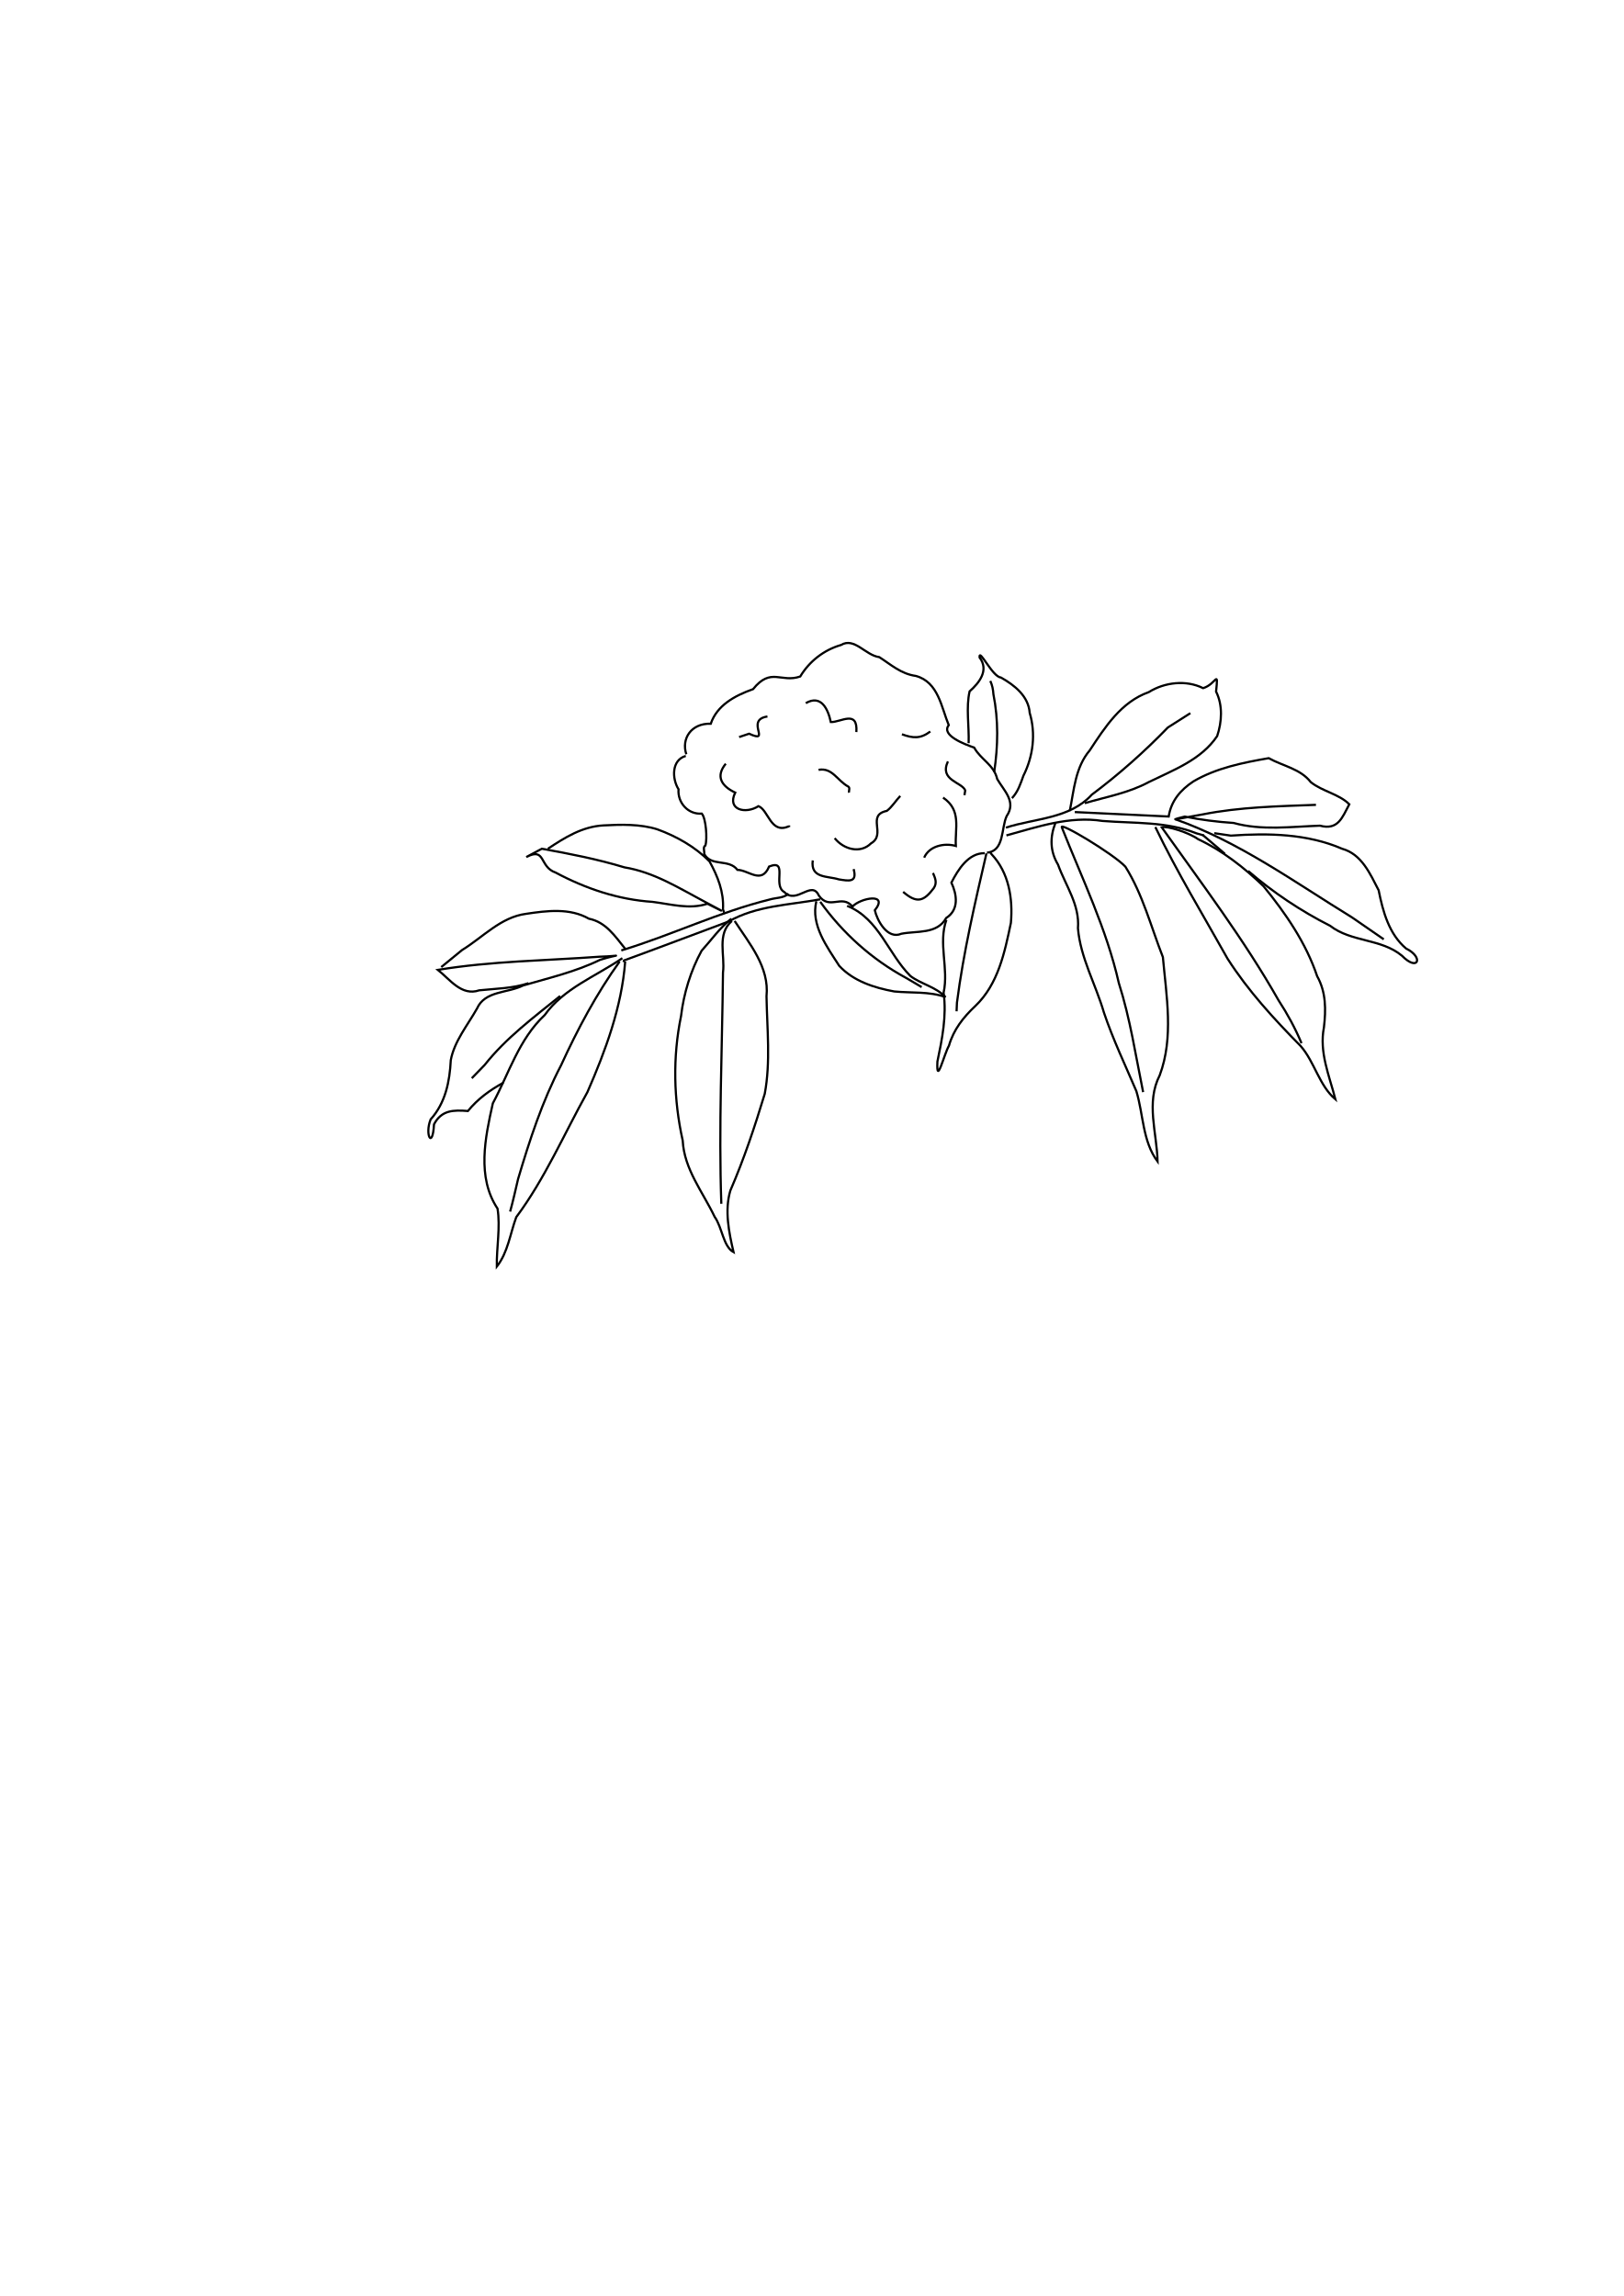
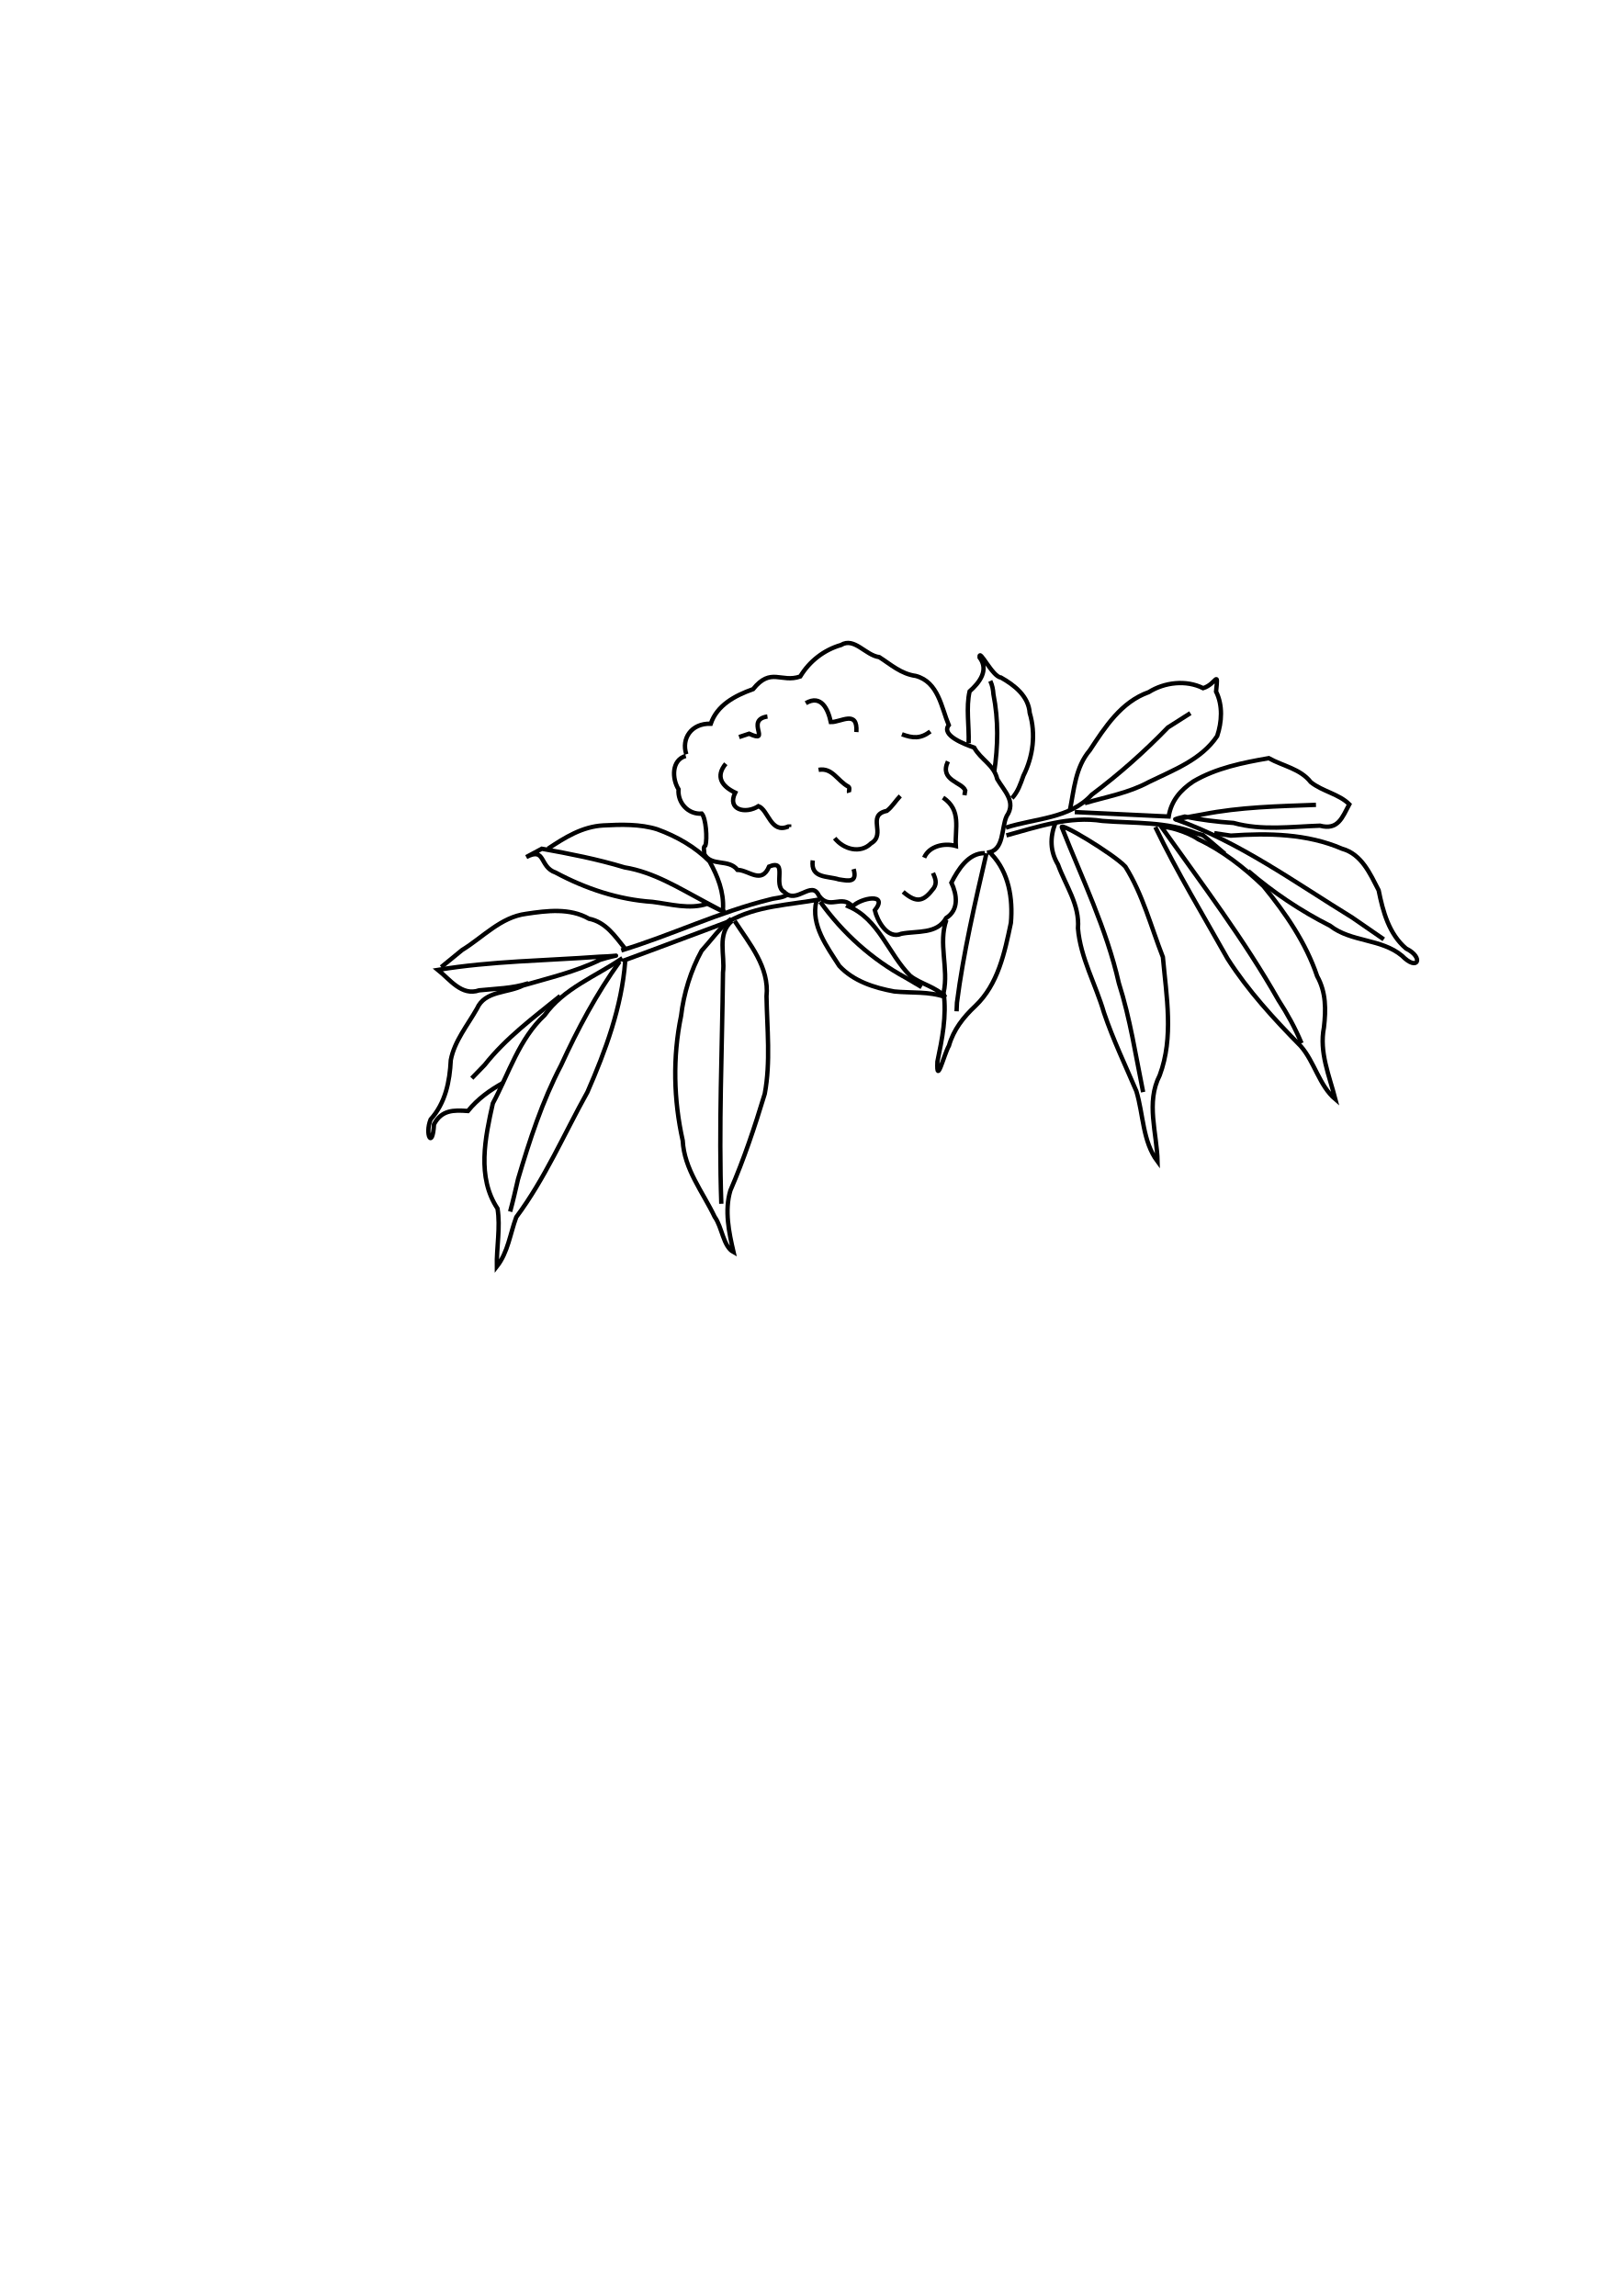
<svg xmlns="http://www.w3.org/2000/svg" width="210mm" height="297mm" viewBox="0 0 744.094 1052.362" id="svg2" version="1.1">
  <defs id="defs4" />
  <g id="layer2" style="display:none" />
  <g id="layer1">
-     <g transform="translate(192.0151,241.2994)" id="g4922">
-       <path style="fill:none;fill-rule:evenodd;stroke:#000000;stroke-width:1px;stroke-linecap:butt;stroke-linejoin:miter;stroke-opacity:1" d="m 122.246,105.187 c -6.564,1.842 -6.351,10.417 -3.311,15.281 -0.498,6.214 4.464,11.639 10.657,11.148 1.917,2.091 2.604,11.586 1.649,14.625 -1.348,0.686 -0.219,2.823 -0.59,4.024" id="path4779" />
-       <path style="fill:none;fill-rule:evenodd;stroke:#000000;stroke-width:1px;stroke-linecap:butt;stroke-linejoin:miter;stroke-opacity:1" d="m 130.65,150.01 c 3.269,6.123 11.257,2.128 15.281,7.386 5.214,0.102 11.027,6.819 14.513,-1.525 8.96,-3.576 1.379,8.624 6.957,11.685 5.641,5.916 12.498,-5.694 15.838,1.629 4.884,6.911 10.472,-0.821 15.41,5.02 3.678,-3.95 16.758,-6.454 10.24,1.723 1.016,4.495 5.724,13.558 12.188,10.746 7.244,-1.409 16.318,0.301 20.512,-7.208 5.935,-3.788 4.979,-10.626 2.392,-16.213 3.024,-5.904 7.776,-13.644 15.281,-13.498" id="path4781" />
-       <path style="fill:none;fill-rule:evenodd;stroke:#000000;stroke-width:1px;stroke-linecap:butt;stroke-linejoin:miter;stroke-opacity:1" d="m 260.281,149.501 c 8.062,-0.711 6.441,-11.165 9.025,-16.742 4.537,-6.615 -1.196,-11.575 -4.33,-16.982 -1.488,-6.557 -7.503,-8.881 -10.553,-14.411 -4.457,-1.559 -15.305,-5.659 -11.657,-10.3 -3.37,-8.066 -4.712,-19.74 -15.084,-22.554 -6.815,-0.937 -11.445,-5.228 -16.743,-8.617 -6.377,-0.842 -11.415,-9.278 -17.561,-5.557 -7.827,2.26 -14.464,7.452 -18.668,14.429 -8.828,3.073 -13.397,-4.421 -21.609,5.797 -8.549,3.04 -16.526,7.447 -19.394,15.85 -8.979,-0.269 -13.57,6.872 -11.206,14.007" id="path4783" />
-       <path style="fill:none;fill-rule:evenodd;stroke:#000000;stroke-width:1px;stroke-linecap:butt;stroke-linejoin:miter;stroke-opacity:1" d="m 183.878,170.894 c -14.226,2.642 -29.155,2.853 -42.022,10.187 -15.966,5.925 -31.881,11.993 -47.88,17.827 l -0.255,0.764" id="path4785" />
-       <path style="fill:none;fill-rule:evenodd;stroke:#000000;stroke-width:1px;stroke-linecap:butt;stroke-linejoin:miter;stroke-opacity:1" d="m 92.703,194.324 c 22.993,-6.978 44.726,-17.579 68.074,-23.356 2.875,-0.845 6.194,-0.584 8.585,-2.621" id="path4787" />
-       <path style="fill:none;fill-rule:evenodd;stroke:#000000;stroke-width:1px;stroke-linecap:butt;stroke-linejoin:miter;stroke-opacity:1" d="m 144.657,180.826 c 6.831,10.509 15.967,21.152 14.595,34.535 0.254,14.844 1.932,30.099 -0.809,44.694 -4.557,15.039 -9.517,29.929 -15.755,44.325 -2.73,9.172 -0.666,19.112 1.46,28.234 -4.764,-2.583 -5.175,-11.354 -8.649,-16.168 -5.465,-11.465 -13.976,-21.829 -14.648,-34.968 -4.181,-18.711 -4.64,-38.276 -0.761,-57.079 1.228,-10.392 4.452,-20.86 9.42,-29.928 4.49,-4.938 8.332,-10.522 13.62,-14.665" id="path4789" />
-       <path style="fill:none;fill-rule:evenodd;stroke:#000000;stroke-width:1px;stroke-linecap:butt;stroke-linejoin:miter;stroke-opacity:1" d="m 143.384,180.826 c -7.031,5.977 -3.053,15.67 -4.075,23.676 -0.37,35.3 -2.003,70.707 -0.764,105.956" id="path4791" />
-       <path style="fill:none;fill-rule:evenodd;stroke:#000000;stroke-width:1px;stroke-linecap:butt;stroke-linejoin:miter;stroke-opacity:1" d="m 94.486,199.418 c -1.598,20.885 -8.994,40.817 -17.3,59.839 -10.71,19.202 -19.428,39.609 -32.617,57.313 -2.819,7.626 -3.781,16.116 -8.914,22.666 -0.143,-8.794 1.711,-18.113 0.33,-26.582 -9.561,-14.406 -5.673,-32.527 -2.15,-48.244 7.415,-13.806 12.003,-29.483 23.743,-40.429 8.698,-12.264 23.29,-17.68 35.371,-25.939 l 0.262,-0.153" id="path4793" />
-       <path style="fill:none;fill-rule:evenodd;stroke:#000000;stroke-width:1px;stroke-linecap:butt;stroke-linejoin:miter;stroke-opacity:1" d="m 91.939,199.418 c -10.664,14.861 -19.215,30.926 -26.825,47.527 -8.635,16.518 -14.444,34.405 -19.727,52.209 -1.148,4.971 -2.27,9.947 -3.62,14.869" id="path4795" />
-       <path style="fill:none;fill-rule:evenodd;stroke:#000000;stroke-width:1px;stroke-linecap:butt;stroke-linejoin:miter;stroke-opacity:1" d="m 38.711,254.937 c -6.196,3.386 -11.826,7.472 -16.299,12.989 -6.577,-0.506 -12.098,-0.486 -15.535,6.112 -0.634,11.774 -4.376,4.732 -1.548,-2.264 6.803,-7.571 8.747,-17.348 9.24,-27.178 1.612,-8.637 7.721,-16.01 12.008,-23.622 3.643,-8.253 13.972,-6.983 21.101,-10.572 11.926,-3.497 24.014,-6.253 35.272,-11.753 9.264,-2.896 10.364,-1.76 -0.185,-1.447 -24.72,1.819 -49.602,1.986 -74.104,6.036 5.557,4.438 10.887,12.146 18.923,9.372 7.581,-0.795 15.289,-0.847 22.589,-3.26" id="path4797" />
-       <path style="fill:none;fill-rule:evenodd;stroke:#000000;stroke-width:1px;stroke-linecap:butt;stroke-linejoin:miter;stroke-opacity:1" d="m 64.688,215.208 c -12.184,9.863 -24.818,19.225 -34.596,31.61 -1.966,2.027 -3.932,4.055 -5.898,6.083" id="path4799" />
-       <path style="fill:none;fill-rule:evenodd;stroke:#000000;stroke-width:1px;stroke-linecap:butt;stroke-linejoin:miter;stroke-opacity:1" d="m 94.486,193.56 c -4.666,-5.769 -8.83,-12.215 -16.615,-13.772 -8.775,-5.017 -19.24,-3.672 -28.796,-2.237 -11.615,1.505 -19.761,10.73 -29.351,16.61 -3.179,2.601 -6.358,5.202 -9.537,7.803" id="path4801" />
-       <path style="fill:none;fill-rule:evenodd;stroke:#000000;stroke-width:1px;stroke-linecap:butt;stroke-linejoin:miter;stroke-opacity:1" d="m 49.153,151.538 c 9.072,-4.752 5.802,4.503 13.448,7.095 13.792,7.381 28.749,12.399 44.412,13.434 8.4,1.029 16.823,3.601 25.165,0.864 10.409,5.276 6.751,3.294 -1.367,-0.991 -11.798,-6.271 -23.221,-13.493 -36.633,-15.684 -12.421,-3.759 -25.133,-6.255 -37.894,-8.538 -2.377,1.273 -4.754,2.547 -7.131,3.82 z" id="path4812" />
-       <path style="fill:none;fill-rule:evenodd;stroke:#000000;stroke-width:1px;stroke-linecap:butt;stroke-linejoin:miter;stroke-opacity:1" d="m 59.085,147.718 c 7.826,-5.201 15.747,-10.155 25.389,-10.69 8.091,-0.44 16.951,-0.664 24.699,1.777 8.872,3.211 17.422,8.083 23.972,14.728 3.765,6.867 6.624,13.972 6.164,21.945 l 0.341,1.023 0.168,0.505" id="path4814" />
-       <path style="fill:none;fill-rule:evenodd;stroke:#000000;stroke-width:1px;stroke-linecap:butt;stroke-linejoin:miter;stroke-opacity:1" d="m 182.095,171.785 c -2.659,10.878 4.928,20.937 10.492,29.612 6.484,7.025 16.11,10.069 25.206,11.737 7.867,0.778 15.94,-0.107 23.514,2.583 -4.539,-4.768 -11.339,-5.985 -16.134,-9.694 -10.207,-10.222 -14.336,-25.995 -28.515,-31.946 l 0.207,-0.382" id="path4816" />
-       <path style="fill:none;fill-rule:evenodd;stroke:#000000;stroke-width:1px;stroke-linecap:butt;stroke-linejoin:miter;stroke-opacity:1" d="m 183.878,172.04 c 10.368,14.43 23.689,26.426 39.332,34.878 2.382,1.405 4.764,2.81 7.147,4.215" id="path4818" />
-       <path style="fill:none;fill-rule:evenodd;stroke:#000000;stroke-width:1px;stroke-linecap:butt;stroke-linejoin:miter;stroke-opacity:1" d="m 241.69,180.317 c -3.847,10.815 1.154,22.247 -1.273,33.363 1.446,10.751 -0.659,21.122 -2.846,31.594 -0.531,11.533 3.026,-3.356 5.293,-7.287 2.111,-7.359 6.577,-13.021 12.05,-18.16 10.509,-10.008 13.467,-24.521 16.331,-38.118 0.973,-11.135 -0.918,-23.083 -8.84,-31.455 l -0.561,-0.783" id="path4820" />
-       <path style="fill:none;fill-rule:evenodd;stroke:#000000;stroke-width:1px;stroke-linecap:butt;stroke-linejoin:miter;stroke-opacity:1" d="m 251.877,99.329 c 0.279,-7.82 -1.255,-16.348 0.447,-23.74 4.464,-3.964 8.998,-9.689 4.569,-15.551 -0.343,-4.653 5.884,8.929 9.764,9.186 6.243,3.525 12.659,8.536 13.21,16.24 2.865,9.567 1.588,19.894 -2.883,28.782 -1.33,3.714 -2.482,7.35 -5.242,10.296" id="path4822" />
-       <path style="fill:none;fill-rule:evenodd;stroke:#000000;stroke-width:1px;stroke-linecap:butt;stroke-linejoin:miter;stroke-opacity:1" d="m 263.592,112.572 c 1.788,-11.93 1.997,-23.837 -0.357,-35.708 -0.134,-2.12 -0.526,-4.125 -1.426,-6.06" id="path4824" />
-       <path style="fill:none;fill-rule:evenodd;stroke:#000000;stroke-width:1px;stroke-linecap:butt;stroke-linejoin:miter;stroke-opacity:1" d="m 269.195,141.606 c 14.391,-3.932 28.891,-8.994 44.035,-6.626 14.494,1.167 29.312,0.155 43.061,5.678 1.105,0.316 2.21,0.631 3.315,0.947" id="path4826" />
-       <path style="fill:none;fill-rule:evenodd;stroke:#000000;stroke-width:1px;stroke-linecap:butt;stroke-linejoin:miter;stroke-opacity:1" d="m 268.94,138.04 c 13.351,-4.307 29.352,-4.046 39.376,-15.1 12.463,-9.338 24.093,-19.652 34.881,-30.812 3.432,-2.184 6.864,-4.368 10.296,-6.552" id="path4828" />
-       <path style="fill:none;fill-rule:evenodd;stroke:#000000;stroke-width:1px;stroke-linecap:butt;stroke-linejoin:miter;stroke-opacity:1" d="m 298.228,130.4 c 1.967,-9.687 2.497,-19.929 9.171,-27.8 7.023,-10.676 14.386,-22.182 27.024,-26.661 7.291,-4.557 17.111,-5.709 24.927,-1.822 6.06,-1.866 7.009,-9.109 5.925,1.563 3.149,6.288 2.66,13.995 0.501,20.391 -7.294,10.906 -20.003,15.522 -31.341,21.09 -9.174,4.989 -19.414,6.732 -29.331,9.674" id="path4830" />
-       <path style="fill:none;fill-rule:evenodd;stroke:#000000;stroke-width:1px;stroke-linecap:butt;stroke-linejoin:miter;stroke-opacity:1" d="m 300.52,130.909 c 14.347,0.679 28.694,1.358 43.041,2.037 1.118,-7.171 5.41,-12.182 11.32,-16.092 10.407,-6.13 22.692,-8.599 34.522,-10.649 6.542,3.642 14.513,4.842 19.27,10.982 5.391,4.301 12.884,5.397 17.659,10.156 -3.257,6.073 -5.116,12.008 -13.455,9.803 -13.252,0.442 -26.586,2.33 -39.573,-1.245 -7.521,-0.485 -15.217,-1.474 -22.379,-2.93 -11.936,2.965 3.916,-0.311 8.211,-0.992 17.064,-3.399 34.576,-3.732 51.916,-4.382" id="path4832" />
-       <path style="fill:none;fill-rule:evenodd;stroke:#000000;stroke-width:1px;stroke-linecap:butt;stroke-linejoin:miter;stroke-opacity:1" d="m 337.449,137.785 c 9.921,20.675 21.905,40.339 33.09,60.329 9.445,14.765 21.241,27.593 33.502,40.038 6.392,7.283 8.501,18.161 15.923,24.425 -2.801,-10.878 -7.501,-21.547 -5.259,-32.982 0.942,-8.129 0.997,-16.12 -3.11,-23.464 -5.119,-15.262 -14.5,-28.904 -24.577,-41.244 -8.983,-8.611 -18.677,-16.217 -29.976,-21.557 -4.281,-3.05 -14.412,-6.267 -16.674,-5.432 18.463,26.003 37.76,51.455 53.512,79.25 4.102,6.284 7.648,12.78 10.55,19.706" id="path4834" />
-       <path style="fill:none;fill-rule:evenodd;stroke:#000000;stroke-width:1px;stroke-linecap:butt;stroke-linejoin:miter;stroke-opacity:1" d="m 291.607,136.003 c -2.532,6.537 -2.418,12.884 1.225,18.975 3.501,9.694 10.018,18.414 9.146,29.201 1.127,13.501 8.158,25.733 11.915,38.657 4.148,12.332 9.798,24.118 14.851,35.989 3.257,10.752 2.805,23.004 9.723,32.276 -0.281,-13.218 -5.47,-26.957 0.983,-39.559 6.496,-17.395 3.055,-36.252 1.45,-54.157 -5.446,-13.902 -9.245,-28.823 -17.2,-41.47 -5.506,-5.852 -30.639,-20.938 -29.086,-17.938 9.316,23.558 20.485,46.479 26.096,71.309 5.21,16.313 7.72,33.242 11.136,49.981" id="path4836" />
-       <path style="fill:none;fill-rule:evenodd;stroke:#000000;stroke-width:1px;stroke-linecap:butt;stroke-linejoin:miter;stroke-opacity:1" d="m 359.096,141.351 c 3.396,2.886 6.791,5.773 10.187,8.659" id="path4838" />
-       <path style="fill:none;fill-rule:evenodd;stroke:#000000;stroke-width:1px;stroke-linecap:butt;stroke-linejoin:miter;stroke-opacity:1" d="m 346.617,134.22 c 29.309,10.326 54.684,28.853 80.971,44.981 4.844,3.343 9.689,6.687 14.533,10.03" id="path4840" />
-       <path style="fill:none;fill-rule:evenodd;stroke:#000000;stroke-width:1px;stroke-linecap:butt;stroke-linejoin:miter;stroke-opacity:1" d="m 379.98,157.905 c 11.505,9.887 24.019,18.266 37.55,25.124 9.779,7.583 23.344,5.776 32.923,13.721 7.4,7.555 10.136,0.726 1.899,-3.294 -7.813,-6.625 -10.602,-16.836 -12.579,-26.713 -3.898,-7.53 -7.768,-16.549 -16.753,-19.025 -16.038,-6.921 -33.881,-7.212 -50.984,-6.014 -2.531,-0.372 -5.062,-0.744 -7.592,-1.117" id="path4842" />
-       <path style="fill:none;fill-rule:evenodd;stroke:#000000;stroke-width:1px;stroke-linecap:butt;stroke-linejoin:miter;stroke-opacity:1" d="m 260.042,149.831 c -5.23,22.633 -10.553,45.403 -13.514,68.418 -0.058,1.325 -0.115,2.65 -0.173,3.976" id="path4853" />
-       <path style="fill:none;fill-rule:evenodd;stroke:#000000;stroke-width:1px;stroke-linecap:butt;stroke-linejoin:miter;stroke-opacity:1" d="m 140.582,108.752 c -4.836,5.878 -1.853,10.308 4.33,13.243 -3.913,7.94 4.8,9.975 10.66,6.201 4.562,1.73 5.555,12.769 13.636,9.335 l 0.408,0 0,0.255" id="path4864" />
-       <path style="fill:none;fill-rule:evenodd;stroke:#000000;stroke-width:1px;stroke-linecap:butt;stroke-linejoin:miter;stroke-opacity:1" d="m 177.256,80.992 c 7.049,-4.108 10.211,2.755 11.461,8.659 4.597,0.157 12.409,-5.835 11.715,4.584" id="path4866" />
-       <path style="fill:none;fill-rule:evenodd;stroke:#000000;stroke-width:1px;stroke-linecap:butt;stroke-linejoin:miter;stroke-opacity:1" d="m 159.683,87.104 c -10.508,1.548 2.149,12.698 -8.404,7.895 -1.528,0.509 -3.056,1.019 -4.584,1.528" id="path4868" />
-       <path style="fill:none;fill-rule:evenodd;stroke:#000000;stroke-width:1px;stroke-linecap:butt;stroke-linejoin:miter;stroke-opacity:1" d="m 190.499,142.879 c 4.099,5.163 11.763,7.231 16.628,2.391 7.201,-4.132 -2.29,-12.922 7.277,-14.907 2.366,-1.786 4.053,-4.661 6.148,-6.84" id="path4870" />
-       <path style="fill:none;fill-rule:evenodd;stroke:#000000;stroke-width:1px;stroke-linecap:butt;stroke-linejoin:miter;stroke-opacity:1" d="m 221.315,95.254 c 5.045,1.867 8.548,2.11 12.989,-1.273" id="path4872" />
-       <path style="fill:none;fill-rule:evenodd;stroke:#000000;stroke-width:1px;stroke-linecap:butt;stroke-linejoin:miter;stroke-opacity:1" d="m 183.114,111.554 c 6.347,-1.13 8.539,4.965 13.645,7.697 0.886,0.643 0.076,1.882 0.362,2.745" id="path4874" />
-       <path style="fill:none;fill-rule:evenodd;stroke:#000000;stroke-width:1px;stroke-linecap:butt;stroke-linejoin:miter;stroke-opacity:1" d="m 240.162,124.287 c 8.617,5.812 5.366,14.113 5.858,22.157 -5.252,-1.502 -12.19,-0.018 -14.517,5.348" id="path4876" />
-       <path style="fill:none;fill-rule:evenodd;stroke:#000000;stroke-width:1px;stroke-linecap:butt;stroke-linejoin:miter;stroke-opacity:1" d="m 180.445,153.072 c -1.131,8.327 6.828,7.061 11.928,8.686 4.533,0.721 8.572,1.612 6.801,-4.724" id="path4889" />
-       <path style="fill:none;fill-rule:evenodd;stroke:#000000;stroke-width:1px;stroke-linecap:butt;stroke-linejoin:miter;stroke-opacity:1" d="m 221.864,167.479 c 6.282,5.428 9.444,4.421 14.055,-1.734 1.592,-2.436 0.665,-4.468 -0.368,-6.911" id="path4900" />
-       <path style="fill:none;fill-rule:evenodd;stroke:#000000;stroke-width:1px;stroke-linecap:butt;stroke-linejoin:miter;stroke-opacity:1" d="m 242.394,107.691 c -4.094,8.732 6.411,9.431 7.929,13.292 -0.122,0.732 -0.244,1.463 -0.366,2.195" id="path4911" />
+     <g transform="translate(192.0151,241.2994)" id="g4922" style="stroke-width:1;stroke-miterlimit:4;stroke-dasharray:none">
+       <path style="fill:none;fill-rule:evenodd;stroke:#000000;stroke-width:2;stroke-linecap:butt;stroke-linejoin:miter;stroke-opacity:1;stroke-miterlimit:4;stroke-dasharray:none" d="m 122.246,105.187 c -6.564,1.842 -6.351,10.417 -3.311,15.281 -0.498,6.214 4.464,11.639 10.657,11.148 1.917,2.091 2.604,11.586 1.649,14.625 -1.348,0.686 -0.219,2.823 -0.59,4.024" id="path4779" />
+       <path style="fill:none;fill-rule:evenodd;stroke:#000000;stroke-width:2;stroke-linecap:butt;stroke-linejoin:miter;stroke-opacity:1;stroke-miterlimit:4;stroke-dasharray:none" d="m 130.65,150.01 c 3.269,6.123 11.257,2.128 15.281,7.386 5.214,0.102 11.027,6.819 14.513,-1.525 8.96,-3.576 1.379,8.624 6.957,11.685 5.641,5.916 12.498,-5.694 15.838,1.629 4.884,6.911 10.472,-0.821 15.41,5.02 3.678,-3.95 16.758,-6.454 10.24,1.723 1.016,4.495 5.724,13.558 12.188,10.746 7.244,-1.409 16.318,0.301 20.512,-7.208 5.935,-3.788 4.979,-10.626 2.392,-16.213 3.024,-5.904 7.776,-13.644 15.281,-13.498" id="path4781" />
+       <path style="fill:none;fill-rule:evenodd;stroke:#000000;stroke-width:2;stroke-linecap:butt;stroke-linejoin:miter;stroke-opacity:1;stroke-miterlimit:4;stroke-dasharray:none" d="m 260.281,149.501 c 8.062,-0.711 6.441,-11.165 9.025,-16.742 4.537,-6.615 -1.196,-11.575 -4.33,-16.982 -1.488,-6.557 -7.503,-8.881 -10.553,-14.411 -4.457,-1.559 -15.305,-5.659 -11.657,-10.3 -3.37,-8.066 -4.712,-19.74 -15.084,-22.554 -6.815,-0.937 -11.445,-5.228 -16.743,-8.617 -6.377,-0.842 -11.415,-9.278 -17.561,-5.557 -7.827,2.26 -14.464,7.452 -18.668,14.429 -8.828,3.073 -13.397,-4.421 -21.609,5.797 -8.549,3.04 -16.526,7.447 -19.394,15.85 -8.979,-0.269 -13.57,6.872 -11.206,14.007" id="path4783" />
+       <path style="fill:none;fill-rule:evenodd;stroke:#000000;stroke-width:2;stroke-linecap:butt;stroke-linejoin:miter;stroke-opacity:1;stroke-miterlimit:4;stroke-dasharray:none" d="m 183.878,170.894 c -14.226,2.642 -29.155,2.853 -42.022,10.187 -15.966,5.925 -31.881,11.993 -47.88,17.827 l -0.255,0.764" id="path4785" />
+       <path style="fill:none;fill-rule:evenodd;stroke:#000000;stroke-width:2;stroke-linecap:butt;stroke-linejoin:miter;stroke-opacity:1;stroke-miterlimit:4;stroke-dasharray:none" d="m 92.703,194.324 c 22.993,-6.978 44.726,-17.579 68.074,-23.356 2.875,-0.845 6.194,-0.584 8.585,-2.621" id="path4787" />
+       <path style="fill:none;fill-rule:evenodd;stroke:#000000;stroke-width:2;stroke-linecap:butt;stroke-linejoin:miter;stroke-opacity:1;stroke-miterlimit:4;stroke-dasharray:none" d="m 144.657,180.826 c 6.831,10.509 15.967,21.152 14.595,34.535 0.254,14.844 1.932,30.099 -0.809,44.694 -4.557,15.039 -9.517,29.929 -15.755,44.325 -2.73,9.172 -0.666,19.112 1.46,28.234 -4.764,-2.583 -5.175,-11.354 -8.649,-16.168 -5.465,-11.465 -13.976,-21.829 -14.648,-34.968 -4.181,-18.711 -4.64,-38.276 -0.761,-57.079 1.228,-10.392 4.452,-20.86 9.42,-29.928 4.49,-4.938 8.332,-10.522 13.62,-14.665" id="path4789" />
+       <path style="fill:none;fill-rule:evenodd;stroke:#000000;stroke-width:2;stroke-linecap:butt;stroke-linejoin:miter;stroke-opacity:1;stroke-miterlimit:4;stroke-dasharray:none" d="m 143.384,180.826 c -7.031,5.977 -3.053,15.67 -4.075,23.676 -0.37,35.3 -2.003,70.707 -0.764,105.956" id="path4791" />
+       <path style="fill:none;fill-rule:evenodd;stroke:#000000;stroke-width:2;stroke-linecap:butt;stroke-linejoin:miter;stroke-opacity:1;stroke-miterlimit:4;stroke-dasharray:none" d="m 94.486,199.418 c -1.598,20.885 -8.994,40.817 -17.3,59.839 -10.71,19.202 -19.428,39.609 -32.617,57.313 -2.819,7.626 -3.781,16.116 -8.914,22.666 -0.143,-8.794 1.711,-18.113 0.33,-26.582 -9.561,-14.406 -5.673,-32.527 -2.15,-48.244 7.415,-13.806 12.003,-29.483 23.743,-40.429 8.698,-12.264 23.29,-17.68 35.371,-25.939 l 0.262,-0.153" id="path4793" />
+       <path style="fill:none;fill-rule:evenodd;stroke:#000000;stroke-width:2;stroke-linecap:butt;stroke-linejoin:miter;stroke-opacity:1;stroke-miterlimit:4;stroke-dasharray:none" d="m 91.939,199.418 c -10.664,14.861 -19.215,30.926 -26.825,47.527 -8.635,16.518 -14.444,34.405 -19.727,52.209 -1.148,4.971 -2.27,9.947 -3.62,14.869" id="path4795" />
+       <path style="fill:none;fill-rule:evenodd;stroke:#000000;stroke-width:2;stroke-linecap:butt;stroke-linejoin:miter;stroke-opacity:1;stroke-miterlimit:4;stroke-dasharray:none" d="m 38.711,254.937 c -6.196,3.386 -11.826,7.472 -16.299,12.989 -6.577,-0.506 -12.098,-0.486 -15.535,6.112 -0.634,11.774 -4.376,4.732 -1.548,-2.264 6.803,-7.571 8.747,-17.348 9.24,-27.178 1.612,-8.637 7.721,-16.01 12.008,-23.622 3.643,-8.253 13.972,-6.983 21.101,-10.572 11.926,-3.497 24.014,-6.253 35.272,-11.753 9.264,-2.896 10.364,-1.76 -0.185,-1.447 -24.72,1.819 -49.602,1.986 -74.104,6.036 5.557,4.438 10.887,12.146 18.923,9.372 7.581,-0.795 15.289,-0.847 22.589,-3.26" id="path4797" />
+       <path style="fill:none;fill-rule:evenodd;stroke:#000000;stroke-width:2;stroke-linecap:butt;stroke-linejoin:miter;stroke-opacity:1;stroke-miterlimit:4;stroke-dasharray:none" d="m 64.688,215.208 c -12.184,9.863 -24.818,19.225 -34.596,31.61 -1.966,2.027 -3.932,4.055 -5.898,6.083" id="path4799" />
+       <path style="fill:none;fill-rule:evenodd;stroke:#000000;stroke-width:2;stroke-linecap:butt;stroke-linejoin:miter;stroke-opacity:1;stroke-miterlimit:4;stroke-dasharray:none" d="m 94.486,193.56 c -4.666,-5.769 -8.83,-12.215 -16.615,-13.772 -8.775,-5.017 -19.24,-3.672 -28.796,-2.237 -11.615,1.505 -19.761,10.73 -29.351,16.61 -3.179,2.601 -6.358,5.202 -9.537,7.803" id="path4801" />
+       <path style="fill:none;fill-rule:evenodd;stroke:#000000;stroke-width:2;stroke-linecap:butt;stroke-linejoin:miter;stroke-opacity:1;stroke-miterlimit:4;stroke-dasharray:none" d="m 49.153,151.538 c 9.072,-4.752 5.802,4.503 13.448,7.095 13.792,7.381 28.749,12.399 44.412,13.434 8.4,1.029 16.823,3.601 25.165,0.864 10.409,5.276 6.751,3.294 -1.367,-0.991 -11.798,-6.271 -23.221,-13.493 -36.633,-15.684 -12.421,-3.759 -25.133,-6.255 -37.894,-8.538 -2.377,1.273 -4.754,2.547 -7.131,3.82 z" id="path4812" />
+       <path style="fill:none;fill-rule:evenodd;stroke:#000000;stroke-width:2;stroke-linecap:butt;stroke-linejoin:miter;stroke-opacity:1;stroke-miterlimit:4;stroke-dasharray:none" d="m 59.085,147.718 c 7.826,-5.201 15.747,-10.155 25.389,-10.69 8.091,-0.44 16.951,-0.664 24.699,1.777 8.872,3.211 17.422,8.083 23.972,14.728 3.765,6.867 6.624,13.972 6.164,21.945 l 0.341,1.023 0.168,0.505" id="path4814" />
+       <path style="fill:none;fill-rule:evenodd;stroke:#000000;stroke-width:2;stroke-linecap:butt;stroke-linejoin:miter;stroke-opacity:1;stroke-miterlimit:4;stroke-dasharray:none" d="m 182.095,171.785 c -2.659,10.878 4.928,20.937 10.492,29.612 6.484,7.025 16.11,10.069 25.206,11.737 7.867,0.778 15.94,-0.107 23.514,2.583 -4.539,-4.768 -11.339,-5.985 -16.134,-9.694 -10.207,-10.222 -14.336,-25.995 -28.515,-31.946 l 0.207,-0.382" id="path4816" />
+       <path style="fill:none;fill-rule:evenodd;stroke:#000000;stroke-width:2;stroke-linecap:butt;stroke-linejoin:miter;stroke-opacity:1;stroke-miterlimit:4;stroke-dasharray:none" d="m 183.878,172.04 c 10.368,14.43 23.689,26.426 39.332,34.878 2.382,1.405 4.764,2.81 7.147,4.215" id="path4818" />
+       <path style="fill:none;fill-rule:evenodd;stroke:#000000;stroke-width:2;stroke-linecap:butt;stroke-linejoin:miter;stroke-opacity:1;stroke-miterlimit:4;stroke-dasharray:none" d="m 241.69,180.317 c -3.847,10.815 1.154,22.247 -1.273,33.363 1.446,10.751 -0.659,21.122 -2.846,31.594 -0.531,11.533 3.026,-3.356 5.293,-7.287 2.111,-7.359 6.577,-13.021 12.05,-18.16 10.509,-10.008 13.467,-24.521 16.331,-38.118 0.973,-11.135 -0.918,-23.083 -8.84,-31.455 l -0.561,-0.783" id="path4820" />
+       <path style="fill:none;fill-rule:evenodd;stroke:#000000;stroke-width:2;stroke-linecap:butt;stroke-linejoin:miter;stroke-opacity:1;stroke-miterlimit:4;stroke-dasharray:none" d="m 251.877,99.329 c 0.279,-7.82 -1.255,-16.348 0.447,-23.74 4.464,-3.964 8.998,-9.689 4.569,-15.551 -0.343,-4.653 5.884,8.929 9.764,9.186 6.243,3.525 12.659,8.536 13.21,16.24 2.865,9.567 1.588,19.894 -2.883,28.782 -1.33,3.714 -2.482,7.35 -5.242,10.296" id="path4822" />
+       <path style="fill:none;fill-rule:evenodd;stroke:#000000;stroke-width:2;stroke-linecap:butt;stroke-linejoin:miter;stroke-opacity:1;stroke-miterlimit:4;stroke-dasharray:none" d="m 263.592,112.572 c 1.788,-11.93 1.997,-23.837 -0.357,-35.708 -0.134,-2.12 -0.526,-4.125 -1.426,-6.06" id="path4824" />
+       <path style="fill:none;fill-rule:evenodd;stroke:#000000;stroke-width:2;stroke-linecap:butt;stroke-linejoin:miter;stroke-opacity:1;stroke-miterlimit:4;stroke-dasharray:none" d="m 269.195,141.606 c 14.391,-3.932 28.891,-8.994 44.035,-6.626 14.494,1.167 29.312,0.155 43.061,5.678 1.105,0.316 2.21,0.631 3.315,0.947" id="path4826" />
+       <path style="fill:none;fill-rule:evenodd;stroke:#000000;stroke-width:2;stroke-linecap:butt;stroke-linejoin:miter;stroke-opacity:1;stroke-miterlimit:4;stroke-dasharray:none" d="m 268.94,138.04 c 13.351,-4.307 29.352,-4.046 39.376,-15.1 12.463,-9.338 24.093,-19.652 34.881,-30.812 3.432,-2.184 6.864,-4.368 10.296,-6.552" id="path4828" />
+       <path style="fill:none;fill-rule:evenodd;stroke:#000000;stroke-width:2;stroke-linecap:butt;stroke-linejoin:miter;stroke-opacity:1;stroke-miterlimit:4;stroke-dasharray:none" d="m 298.228,130.4 c 1.967,-9.687 2.497,-19.929 9.171,-27.8 7.023,-10.676 14.386,-22.182 27.024,-26.661 7.291,-4.557 17.111,-5.709 24.927,-1.822 6.06,-1.866 7.009,-9.109 5.925,1.563 3.149,6.288 2.66,13.995 0.501,20.391 -7.294,10.906 -20.003,15.522 -31.341,21.09 -9.174,4.989 -19.414,6.732 -29.331,9.674" id="path4830" />
+       <path style="fill:none;fill-rule:evenodd;stroke:#000000;stroke-width:2;stroke-linecap:butt;stroke-linejoin:miter;stroke-opacity:1;stroke-miterlimit:4;stroke-dasharray:none" d="m 300.52,130.909 c 14.347,0.679 28.694,1.358 43.041,2.037 1.118,-7.171 5.41,-12.182 11.32,-16.092 10.407,-6.13 22.692,-8.599 34.522,-10.649 6.542,3.642 14.513,4.842 19.27,10.982 5.391,4.301 12.884,5.397 17.659,10.156 -3.257,6.073 -5.116,12.008 -13.455,9.803 -13.252,0.442 -26.586,2.33 -39.573,-1.245 -7.521,-0.485 -15.217,-1.474 -22.379,-2.93 -11.936,2.965 3.916,-0.311 8.211,-0.992 17.064,-3.399 34.576,-3.732 51.916,-4.382" id="path4832" />
+       <path style="fill:none;fill-rule:evenodd;stroke:#000000;stroke-width:2;stroke-linecap:butt;stroke-linejoin:miter;stroke-opacity:1;stroke-miterlimit:4;stroke-dasharray:none" d="m 337.449,137.785 c 9.921,20.675 21.905,40.339 33.09,60.329 9.445,14.765 21.241,27.593 33.502,40.038 6.392,7.283 8.501,18.161 15.923,24.425 -2.801,-10.878 -7.501,-21.547 -5.259,-32.982 0.942,-8.129 0.997,-16.12 -3.11,-23.464 -5.119,-15.262 -14.5,-28.904 -24.577,-41.244 -8.983,-8.611 -18.677,-16.217 -29.976,-21.557 -4.281,-3.05 -14.412,-6.267 -16.674,-5.432 18.463,26.003 37.76,51.455 53.512,79.25 4.102,6.284 7.648,12.78 10.55,19.706" id="path4834" />
+       <path style="fill:none;fill-rule:evenodd;stroke:#000000;stroke-width:2;stroke-linecap:butt;stroke-linejoin:miter;stroke-opacity:1;stroke-miterlimit:4;stroke-dasharray:none" d="m 291.607,136.003 c -2.532,6.537 -2.418,12.884 1.225,18.975 3.501,9.694 10.018,18.414 9.146,29.201 1.127,13.501 8.158,25.733 11.915,38.657 4.148,12.332 9.798,24.118 14.851,35.989 3.257,10.752 2.805,23.004 9.723,32.276 -0.281,-13.218 -5.47,-26.957 0.983,-39.559 6.496,-17.395 3.055,-36.252 1.45,-54.157 -5.446,-13.902 -9.245,-28.823 -17.2,-41.47 -5.506,-5.852 -30.639,-20.938 -29.086,-17.938 9.316,23.558 20.485,46.479 26.096,71.309 5.21,16.313 7.72,33.242 11.136,49.981" id="path4836" />
+       <path style="fill:none;fill-rule:evenodd;stroke:#000000;stroke-width:2;stroke-linecap:butt;stroke-linejoin:miter;stroke-opacity:1;stroke-miterlimit:4;stroke-dasharray:none" d="m 359.096,141.351 c 3.396,2.886 6.791,5.773 10.187,8.659" id="path4838" />
+       <path style="fill:none;fill-rule:evenodd;stroke:#000000;stroke-width:2;stroke-linecap:butt;stroke-linejoin:miter;stroke-opacity:1;stroke-miterlimit:4;stroke-dasharray:none" d="m 346.617,134.22 c 29.309,10.326 54.684,28.853 80.971,44.981 4.844,3.343 9.689,6.687 14.533,10.03" id="path4840" />
+       <path style="fill:none;fill-rule:evenodd;stroke:#000000;stroke-width:2;stroke-linecap:butt;stroke-linejoin:miter;stroke-opacity:1;stroke-miterlimit:4;stroke-dasharray:none" d="m 379.98,157.905 c 11.505,9.887 24.019,18.266 37.55,25.124 9.779,7.583 23.344,5.776 32.923,13.721 7.4,7.555 10.136,0.726 1.899,-3.294 -7.813,-6.625 -10.602,-16.836 -12.579,-26.713 -3.898,-7.53 -7.768,-16.549 -16.753,-19.025 -16.038,-6.921 -33.881,-7.212 -50.984,-6.014 -2.531,-0.372 -5.062,-0.744 -7.592,-1.117" id="path4842" />
+       <path style="fill:none;fill-rule:evenodd;stroke:#000000;stroke-width:2;stroke-linecap:butt;stroke-linejoin:miter;stroke-opacity:1;stroke-miterlimit:4;stroke-dasharray:none" d="m 260.042,149.831 c -5.23,22.633 -10.553,45.403 -13.514,68.418 -0.058,1.325 -0.115,2.65 -0.173,3.976" id="path4853" />
+       <path style="fill:none;fill-rule:evenodd;stroke:#000000;stroke-width:2;stroke-linecap:butt;stroke-linejoin:miter;stroke-opacity:1;stroke-miterlimit:4;stroke-dasharray:none" d="m 140.582,108.752 c -4.836,5.878 -1.853,10.308 4.33,13.243 -3.913,7.94 4.8,9.975 10.66,6.201 4.562,1.73 5.555,12.769 13.636,9.335 l 0.408,0 0,0.255" id="path4864" />
+       <path style="fill:none;fill-rule:evenodd;stroke:#000000;stroke-width:2;stroke-linecap:butt;stroke-linejoin:miter;stroke-opacity:1;stroke-miterlimit:4;stroke-dasharray:none" d="m 177.256,80.992 c 7.049,-4.108 10.211,2.755 11.461,8.659 4.597,0.157 12.409,-5.835 11.715,4.584" id="path4866" />
+       <path style="fill:none;fill-rule:evenodd;stroke:#000000;stroke-width:2;stroke-linecap:butt;stroke-linejoin:miter;stroke-opacity:1;stroke-miterlimit:4;stroke-dasharray:none" d="m 159.683,87.104 c -10.508,1.548 2.149,12.698 -8.404,7.895 -1.528,0.509 -3.056,1.019 -4.584,1.528" id="path4868" />
+       <path style="fill:none;fill-rule:evenodd;stroke:#000000;stroke-width:2;stroke-linecap:butt;stroke-linejoin:miter;stroke-opacity:1;stroke-miterlimit:4;stroke-dasharray:none" d="m 190.499,142.879 c 4.099,5.163 11.763,7.231 16.628,2.391 7.201,-4.132 -2.29,-12.922 7.277,-14.907 2.366,-1.786 4.053,-4.661 6.148,-6.84" id="path4870" />
+       <path style="fill:none;fill-rule:evenodd;stroke:#000000;stroke-width:2;stroke-linecap:butt;stroke-linejoin:miter;stroke-opacity:1;stroke-miterlimit:4;stroke-dasharray:none" d="m 221.315,95.254 c 5.045,1.867 8.548,2.11 12.989,-1.273" id="path4872" />
+       <path style="fill:none;fill-rule:evenodd;stroke:#000000;stroke-width:2;stroke-linecap:butt;stroke-linejoin:miter;stroke-opacity:1;stroke-miterlimit:4;stroke-dasharray:none" d="m 183.114,111.554 c 6.347,-1.13 8.539,4.965 13.645,7.697 0.886,0.643 0.076,1.882 0.362,2.745" id="path4874" />
+       <path style="fill:none;fill-rule:evenodd;stroke:#000000;stroke-width:2;stroke-linecap:butt;stroke-linejoin:miter;stroke-opacity:1;stroke-miterlimit:4;stroke-dasharray:none" d="m 240.162,124.287 c 8.617,5.812 5.366,14.113 5.858,22.157 -5.252,-1.502 -12.19,-0.018 -14.517,5.348" id="path4876" />
+       <path style="fill:none;fill-rule:evenodd;stroke:#000000;stroke-width:2;stroke-linecap:butt;stroke-linejoin:miter;stroke-opacity:1;stroke-miterlimit:4;stroke-dasharray:none" d="m 180.445,153.072 c -1.131,8.327 6.828,7.061 11.928,8.686 4.533,0.721 8.572,1.612 6.801,-4.724" id="path4889" />
+       <path style="fill:none;fill-rule:evenodd;stroke:#000000;stroke-width:2;stroke-linecap:butt;stroke-linejoin:miter;stroke-opacity:1;stroke-miterlimit:4;stroke-dasharray:none" d="m 221.864,167.479 c 6.282,5.428 9.444,4.421 14.055,-1.734 1.592,-2.436 0.665,-4.468 -0.368,-6.911" id="path4900" />
+       <path style="fill:none;fill-rule:evenodd;stroke:#000000;stroke-width:2;stroke-linecap:butt;stroke-linejoin:miter;stroke-opacity:1;stroke-miterlimit:4;stroke-dasharray:none" d="m 242.394,107.691 c -4.094,8.732 6.411,9.431 7.929,13.292 -0.122,0.732 -0.244,1.463 -0.366,2.195" id="path4911" />
    </g>
  </g>
</svg>
